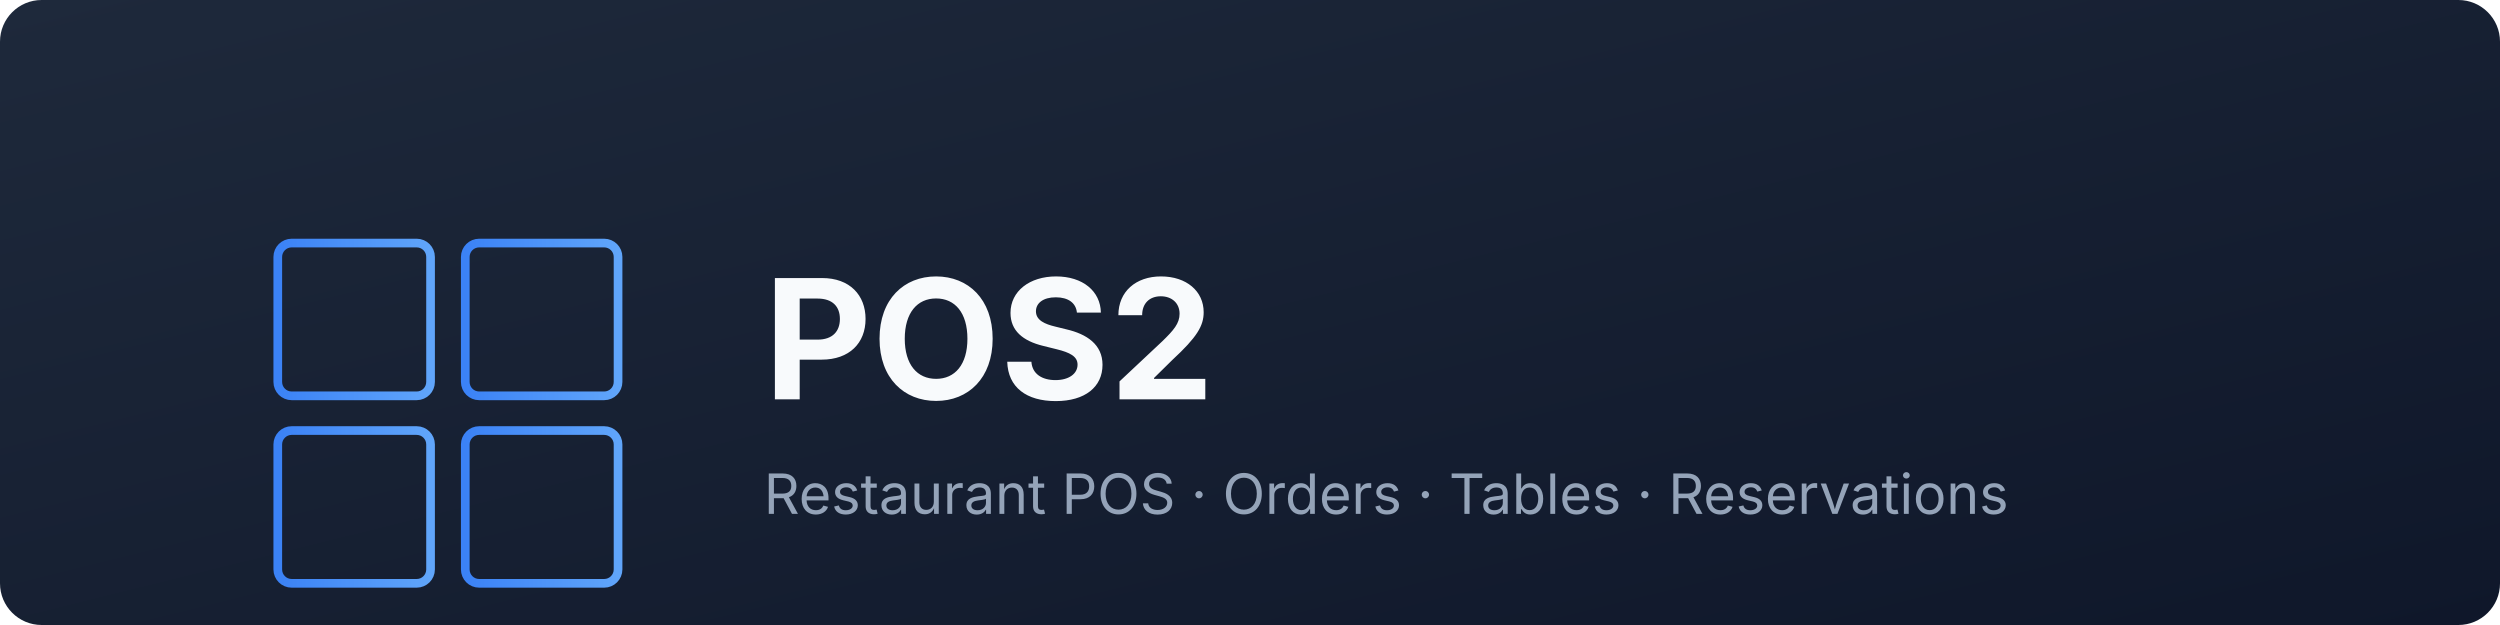
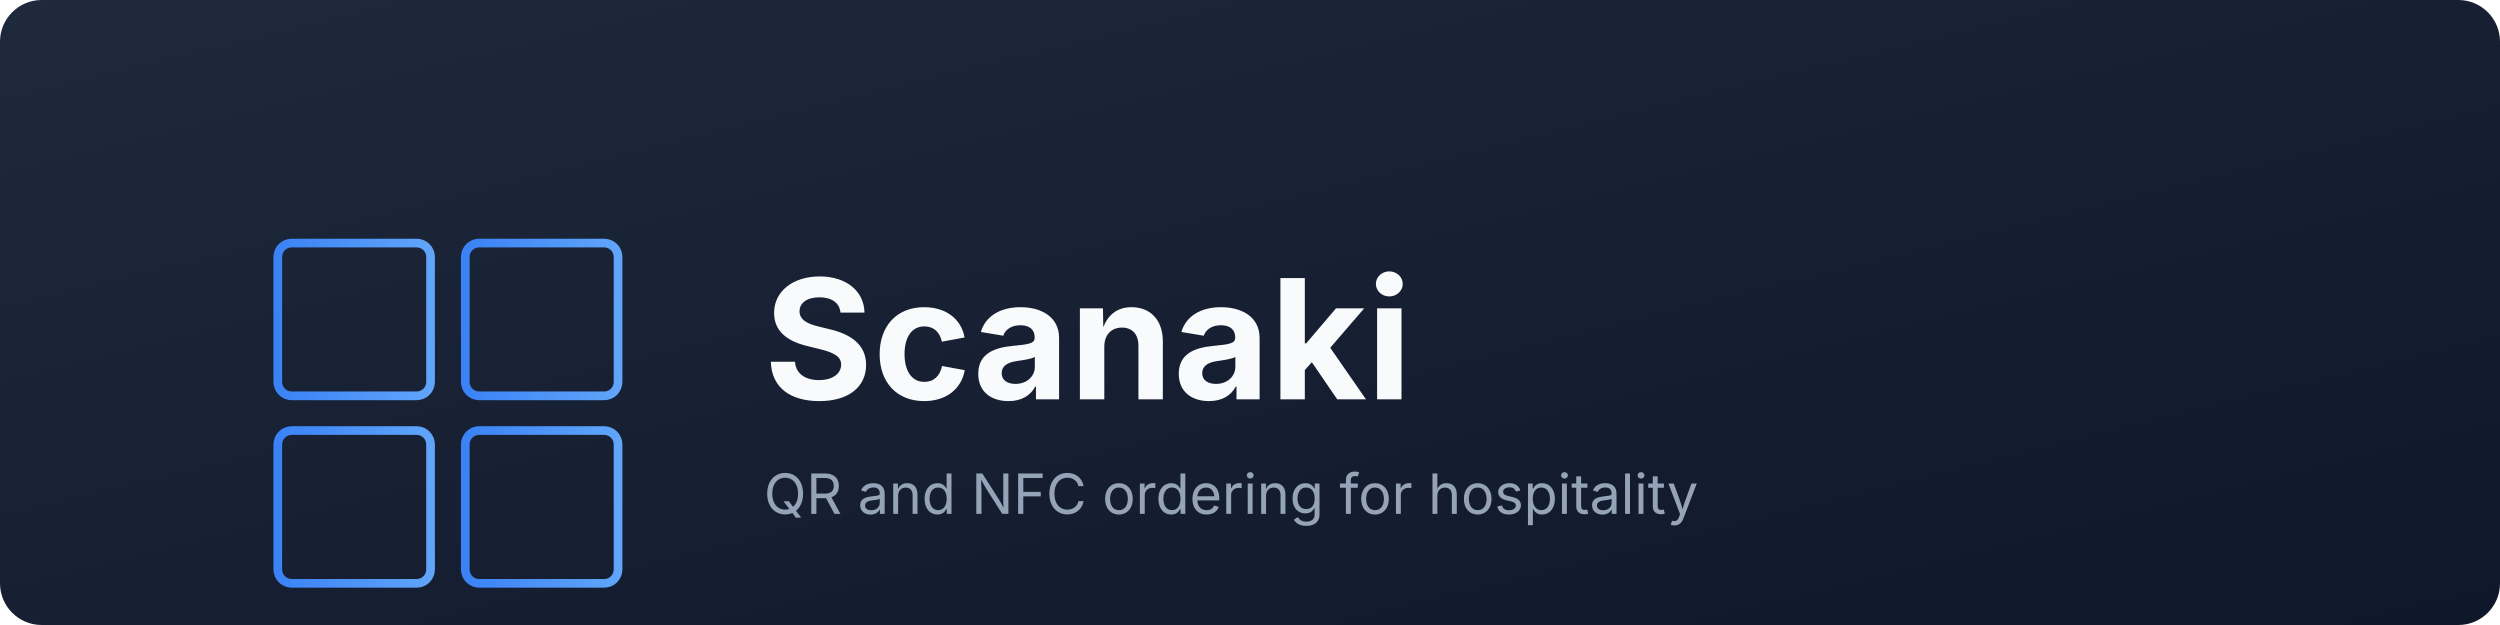
<svg xmlns="http://www.w3.org/2000/svg" viewBox="0 0 720 180" fill="none">
  <defs>
    <linearGradient id="bg" x1="0%" y1="0%" x2="100%" y2="100%">
      <stop offset="0%" style="stop-color:#1e293b" />
      <stop offset="100%" style="stop-color:#0f172a" />
    </linearGradient>
    <linearGradient id="accent" x1="0%" y1="0%" x2="100%" y2="0%">
      <stop offset="0%" style="stop-color:#3b82f6" />
      <stop offset="100%" style="stop-color:#60a5fa" />
    </linearGradient>
  </defs>
  <rect width="720" height="180" rx="12" fill="url(#bg)" />
  <g stroke="url(#accent)" stroke-width="2.5" fill="none" stroke-linecap="round">
    <rect x="80" y="70" width="44" height="44" rx="4" />
    <rect x="134" y="70" width="44" height="44" rx="4" />
    <rect x="80" y="124" width="44" height="44" rx="4" />
    <rect x="134" y="124" width="44" height="44" rx="4" />
  </g>
-   <text x="220" y="115" font-family="system-ui, -apple-system, Segoe UI, sans-serif" font-size="48" font-weight="700" fill="#f8fafc">POS2</text>
-   <text x="220" y="148" font-family="system-ui, -apple-system, Segoe UI, sans-serif" font-size="16" fill="#94a3b8">Restaurant POS · Orders · Tables · Reservations</text>
+   <text x="220" y="115" font-family="system-ui, -apple-system, Segoe UI, sans-serif" font-size="48" font-weight="700" fill="#f8fafc">Scanaki</text>
+   <text x="220" y="148" font-family="system-ui, -apple-system, Segoe UI, sans-serif" font-size="16" fill="#94a3b8">QR and NFC ordering for hospitality</text>
</svg>
